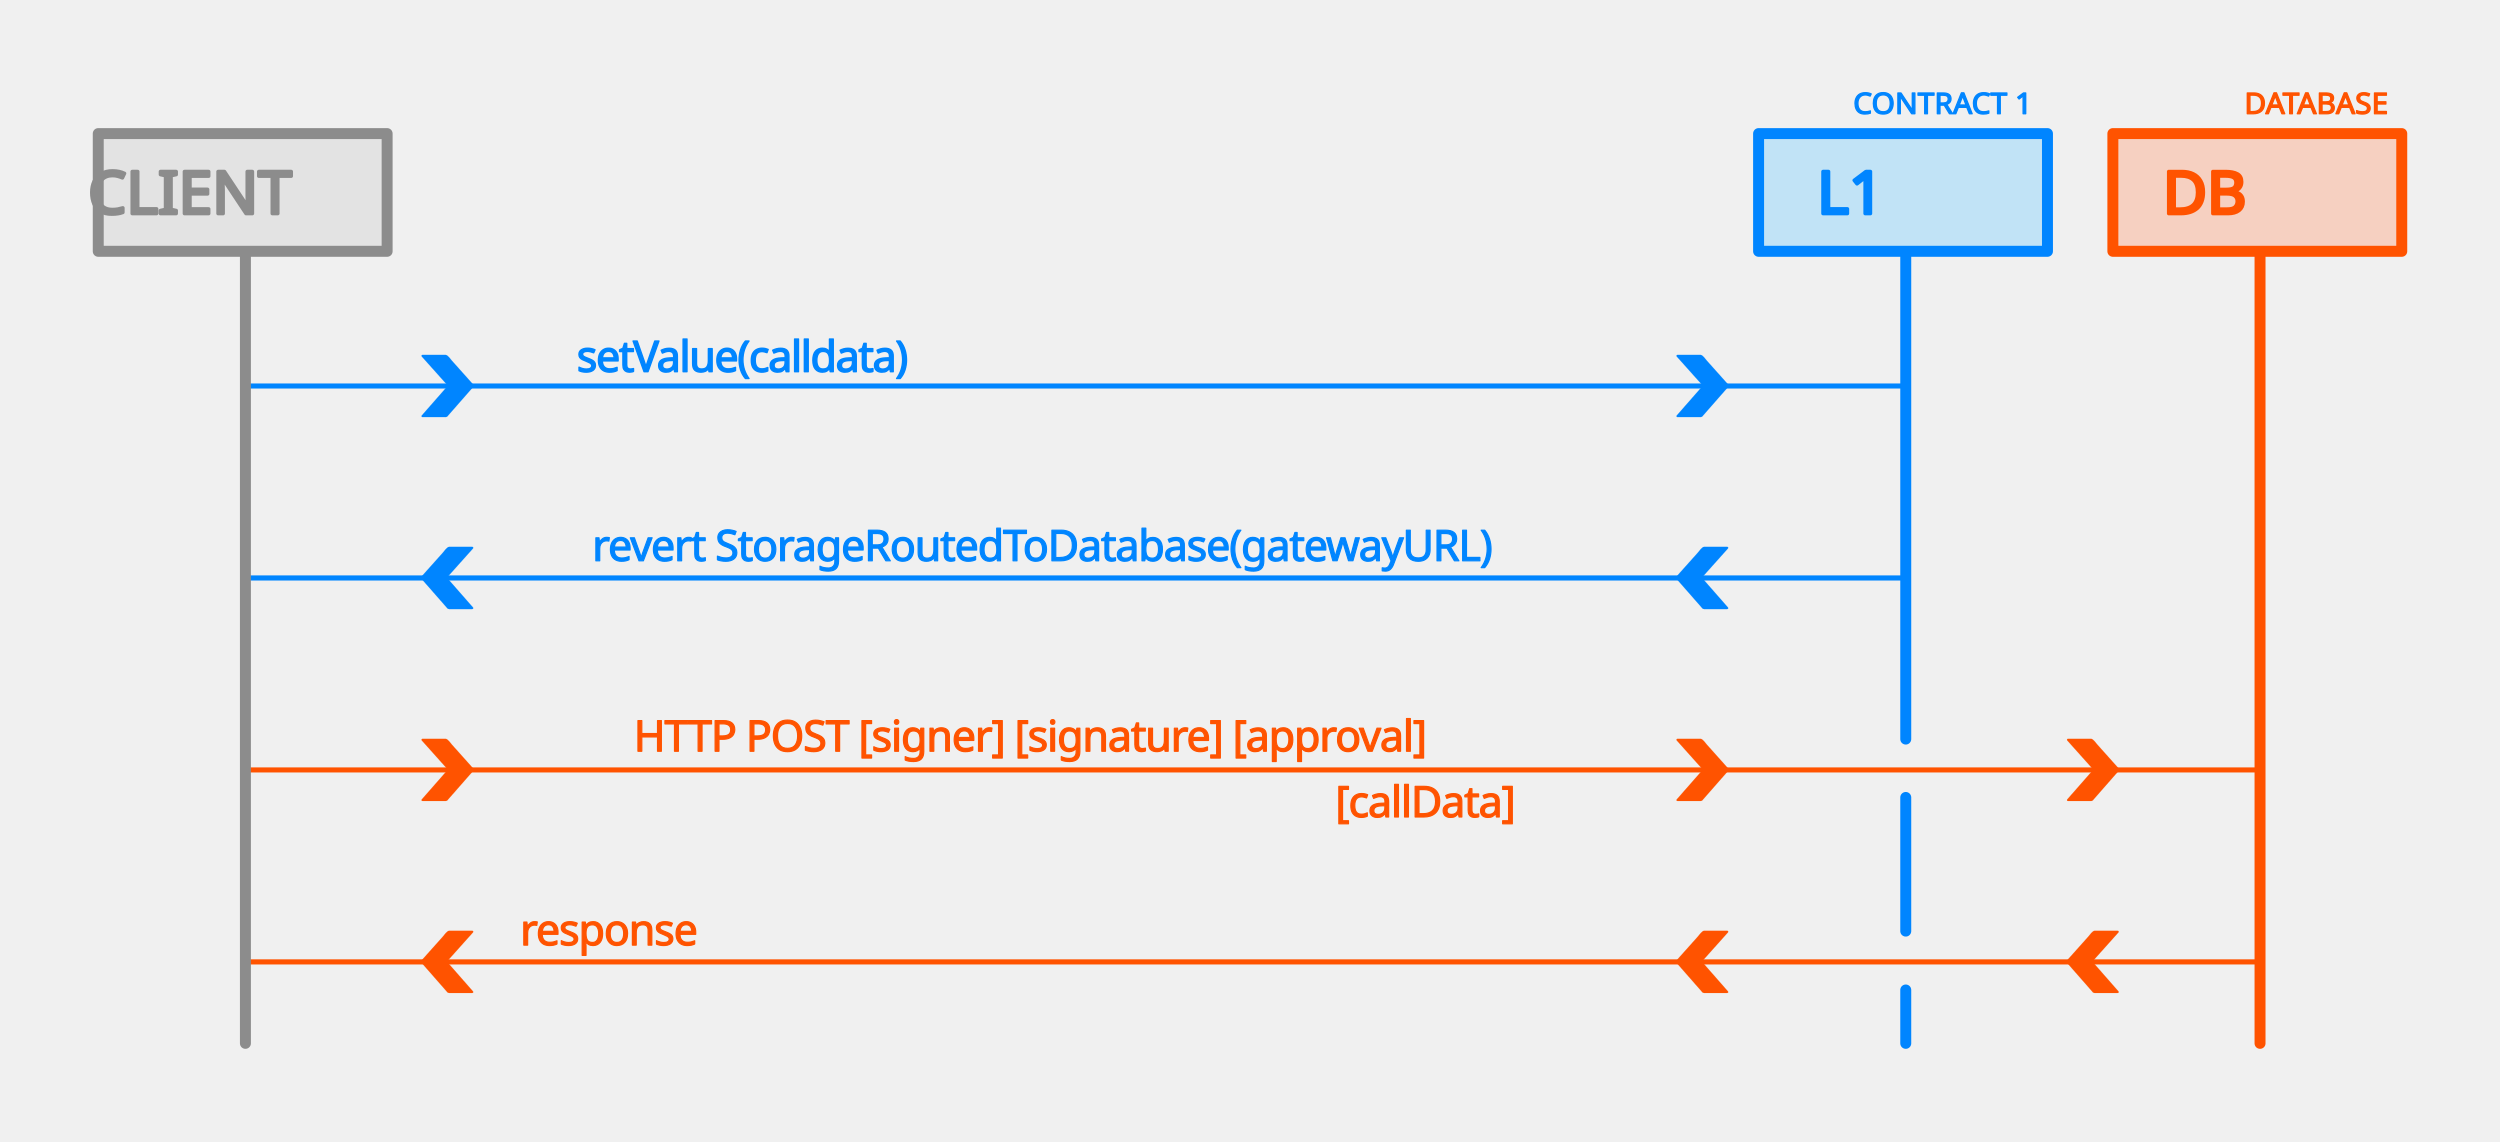
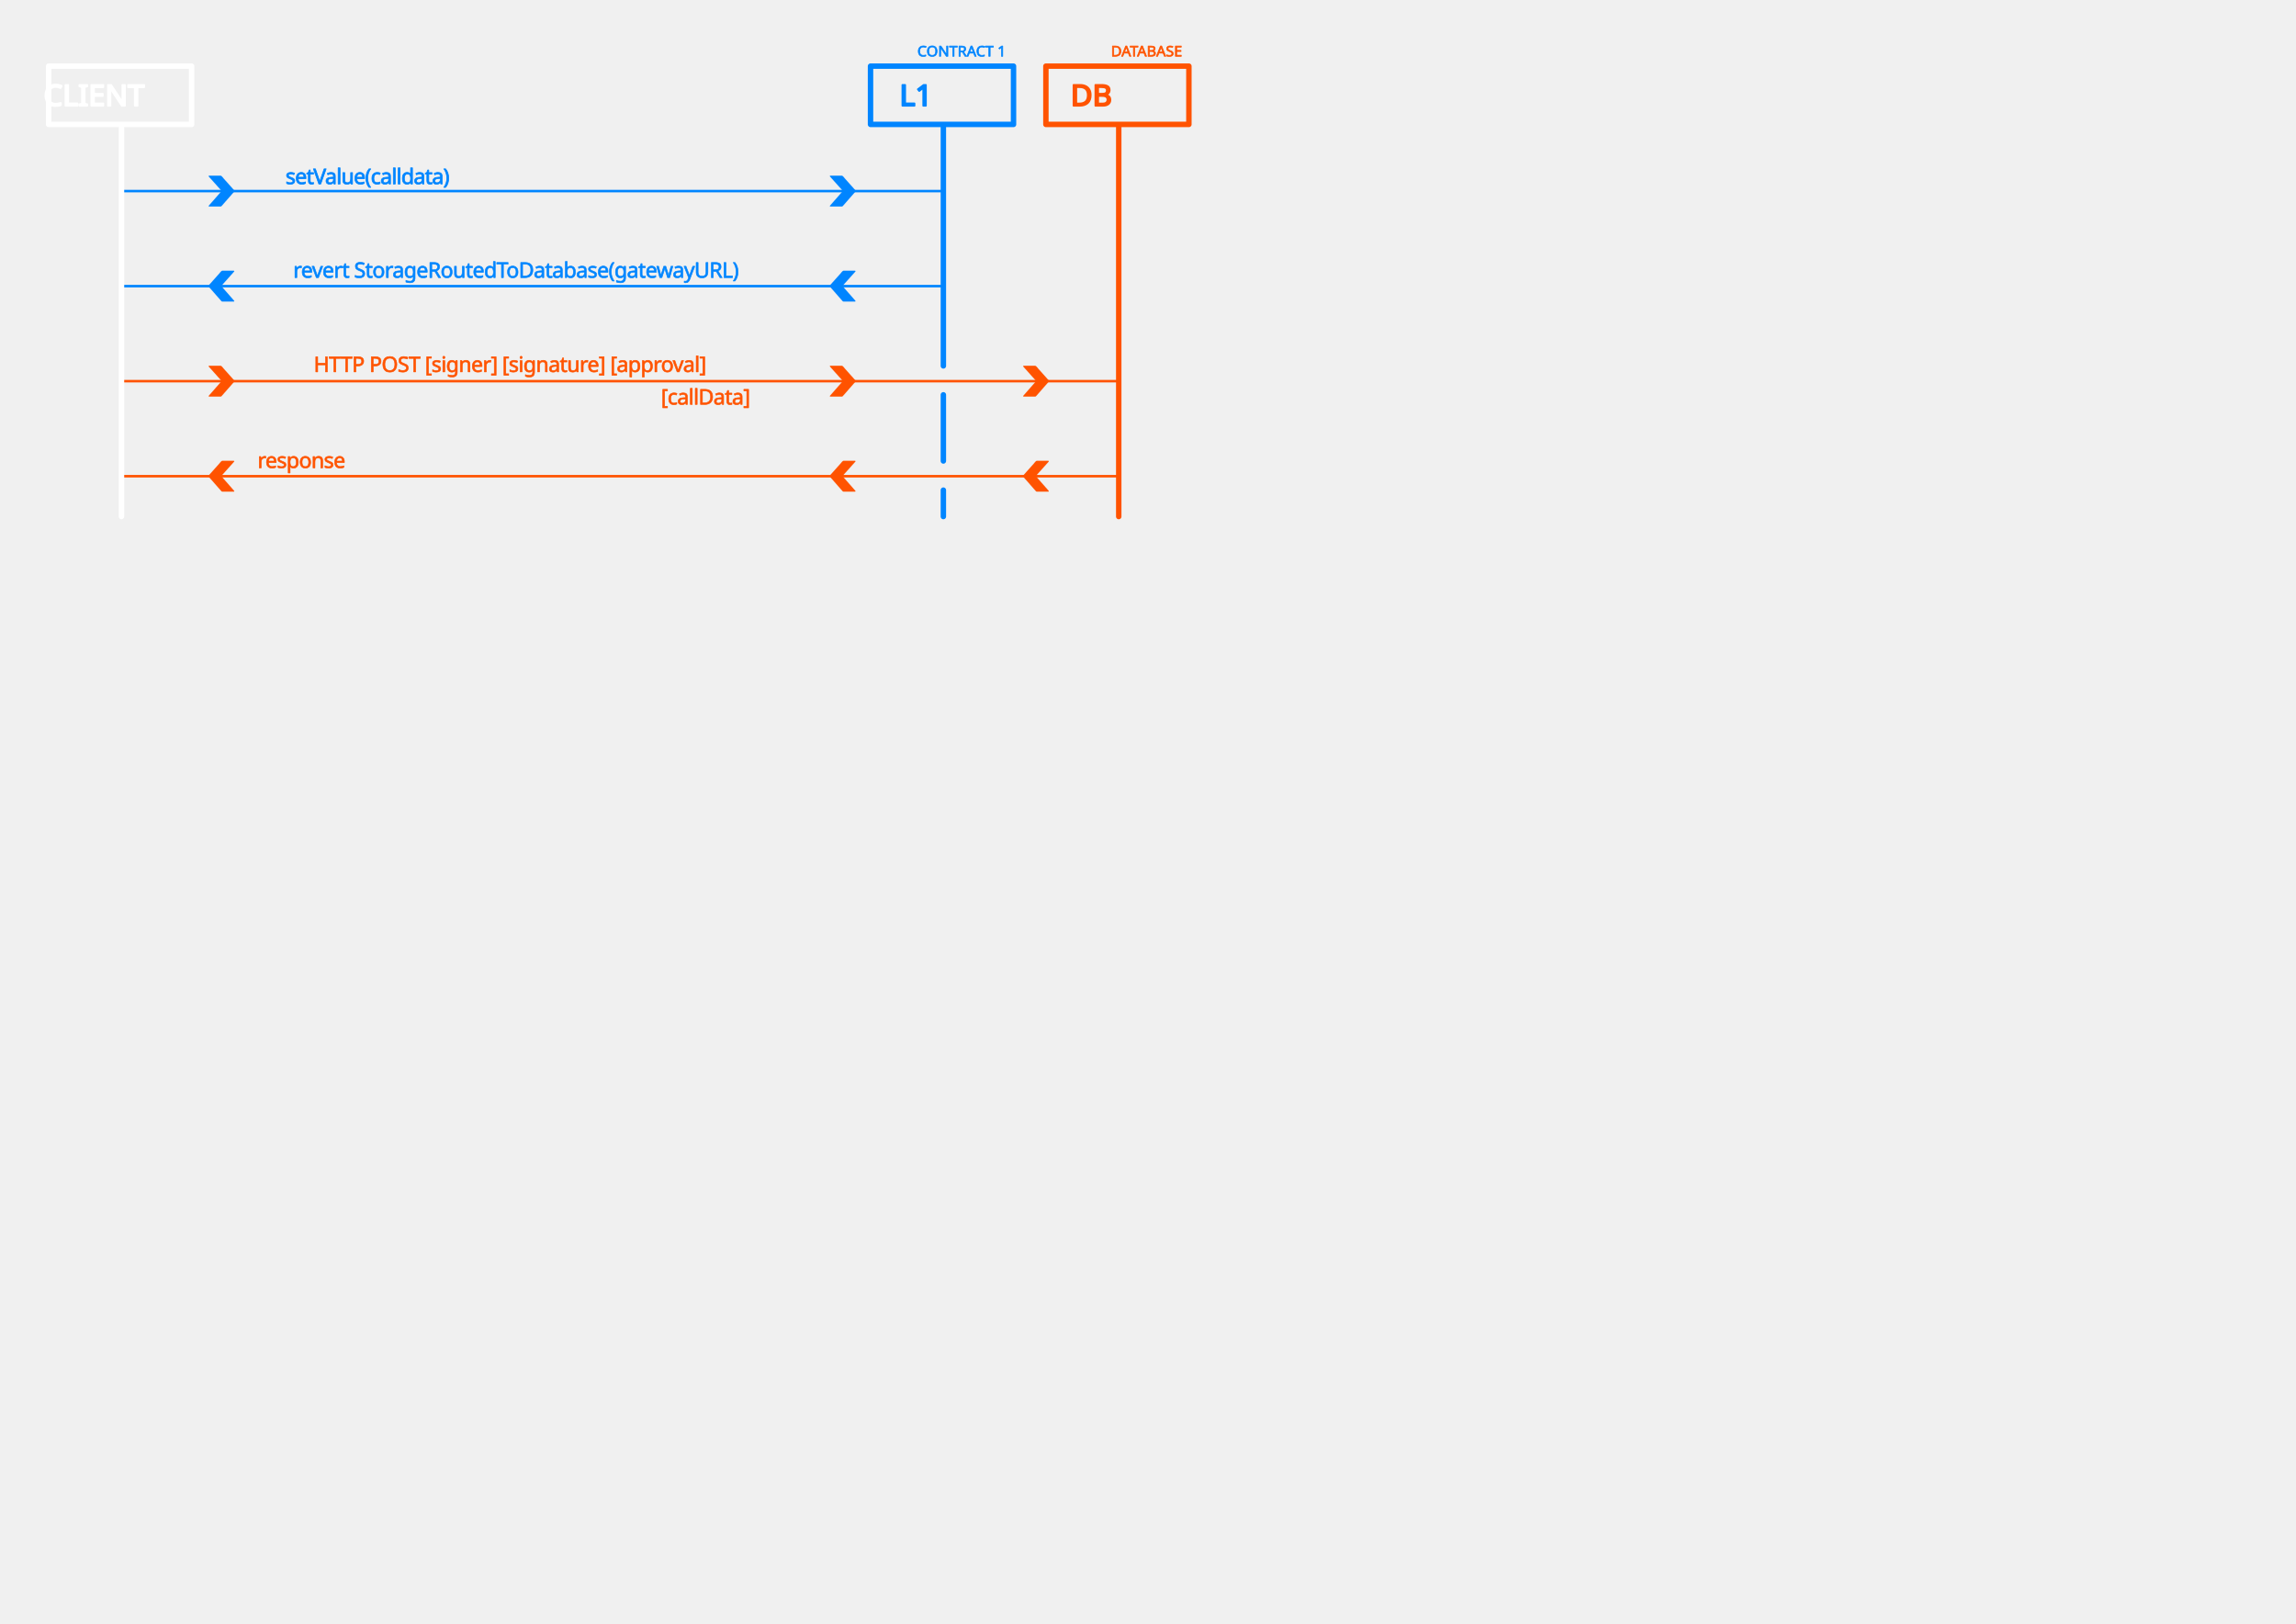
- <svg xmlns="http://www.w3.org/2000/svg" xmlns:xlink="http://www.w3.org/1999/xlink" width="538.993mm" height="246.125mm" viewBox="0 0 538.993 246.125" version="1.1" id="svg6">
+ <svg xmlns="http://www.w3.org/2000/svg" xmlns:xlink="http://www.w3.org/1999/xlink" width="1000mm" height="707mm" viewBox="0 0 1000 707" version="1.1" id="svg6">
  <defs id="defs2">
    <rect x="258.608" y="35.355" width="130.437" height="286.727" id="rect1163" />
    <rect x="352.45" y="114.378" width="27.62" height="4.849" id="rect1482" />
    <linearGradient id="linearGradient1059">
      <stop style="stop-color:#000000;stop-opacity:1;" offset="0" id="stop1055" />
      <stop style="stop-color:#000000;stop-opacity:0;" offset="1" id="stop1057" />
    </linearGradient>
    <rect x="136.861" y="168.484" width="23.687" height="7.896" id="rect1202" />
    <linearGradient id="linearGradient1005">
      <stop style="stop-color:#000000;stop-opacity:1;" offset="0" id="stop1001" />
      <stop style="stop-color:#000000;stop-opacity:0;" offset="1" id="stop1003" />
    </linearGradient>
    <marker style="overflow:visible" id="Arrow2Mstart" refX="0" refY="0" orient="auto">
      <path transform="scale(0.6)" d="M 8.719,4.034 -2.207,0.016 8.719,-4.002 c -1.745,2.372 -1.735,5.617 -6e-7,8.035 z" style="fill:context-stroke;fill-rule:evenodd;stroke-width:0.625;stroke-linejoin:round" id="path1120" />
    </marker>
    <marker style="overflow:visible" id="Arrow2Lend" refX="0" refY="0" orient="auto">
      <path transform="matrix(-1.1,0,0,-1.1,-1.1,0)" d="M 8.719,4.034 -2.207,0.016 8.719,-4.002 c -1.745,2.372 -1.735,5.617 -6e-7,8.035 z" style="fill:context-stroke;fill-rule:evenodd;stroke-width:0.625;stroke-linejoin:round" id="path1117" />
    </marker>
    <marker style="overflow:visible" id="TriangleOutL" refX="0" refY="0" orient="auto">
      <path transform="scale(0.8)" style="fill:context-stroke;fill-rule:evenodd;stroke:context-stroke;stroke-width:1pt" d="M 5.77,0 -2.88,5 V -5 Z" id="path1238" />
    </marker>
    <marker style="overflow:visible" id="TriangleOutL-4" refX="0" refY="0" orient="auto">
      <path transform="scale(0.8)" style="fill:context-stroke;fill-rule:evenodd;stroke:context-stroke;stroke-width:1pt" d="M 5.77,0 -2.88,5 V -5 Z" id="path1238-7" />
    </marker>
    <marker style="overflow:visible" id="TriangleOutL-8" refX="0" refY="0" orient="auto">
      <path transform="scale(0.8)" style="fill:context-stroke;fill-rule:evenodd;stroke:context-stroke;stroke-width:1pt" d="M 5.77,0 -2.88,5 V -5 Z" id="path1238-3" />
    </marker>
    <marker style="overflow:visible" id="TriangleOutL-4-2" refX="0" refY="0" orient="auto">
      <path transform="scale(0.8)" style="fill:context-stroke;fill-rule:evenodd;stroke:context-stroke;stroke-width:1pt" d="M 5.77,0 -2.88,5 V -5 Z" id="path1238-7-8" />
    </marker>
    <linearGradient xlink:href="#linearGradient1005" id="linearGradient1007" x1="88.406" y1="45.401" x2="98.212" y2="45.401" gradientUnits="userSpaceOnUse" />
    <linearGradient xlink:href="#linearGradient1059" id="linearGradient1061" x1="86.907" y1="237.228" x2="177.445" y2="237.228" gradientUnits="userSpaceOnUse" />
  </defs>
  <g id="layer1" transform="translate(-33.41176,-65.063)">
    <g id="g1001" transform="translate(-2.308462,-1.058333)">
      <text xml:space="preserve" style="font-size:9.269px;line-height:1.25;font-family:Palatino;-inkscape-font-specification:Palatino;font-variant-ligatures:none;text-align:center;letter-spacing:-0.242px;text-anchor:middle;fill:#ff5300;fill-opacity:1;stroke:#ff5300;stroke-width:0.257;stroke-linecap:round;stroke-linejoin:round;stroke-miterlimit:4;stroke-dasharray:none;stroke-opacity:1" x="265.375" y="228.085" id="text1278-7-4">
        <tspan id="tspan1276-9-2" x="265.254" y="228.085" style="font-style:normal;font-variant:normal;font-weight:normal;font-stretch:normal;font-family:'SF Mono';-inkscape-font-specification:'SF Mono';fill:#ff5300;fill-opacity:1;stroke:#ff5300;stroke-width:0.257;stroke-linecap:round;stroke-linejoin:round;stroke-miterlimit:4;stroke-dasharray:none;stroke-opacity:1">HTTP POST [signer] [signature] [approval]</tspan>
      </text>
      <text xml:space="preserve" style="font-size:9.269px;line-height:1.25;font-family:Palatino;-inkscape-font-specification:Palatino;font-variant-ligatures:none;text-align:center;letter-spacing:-0.242px;text-anchor:middle;fill:#ff5300;fill-opacity:1;stroke:#ff5300;stroke-width:0.257;stroke-linecap:round;stroke-linejoin:round;stroke-miterlimit:4;stroke-dasharray:none;stroke-opacity:1" x="350.579" y="242.269" id="text1278-7-4-3">
        <tspan id="tspan1276-9-2-3" x="350.458" y="242.269" style="font-style:normal;font-variant:normal;font-weight:normal;font-stretch:normal;font-family:'SF Mono';-inkscape-font-specification:'SF Mono';fill:#ff5300;fill-opacity:1;stroke:#ff5300;stroke-width:0.257;stroke-linecap:round;stroke-linejoin:round;stroke-miterlimit:4;stroke-dasharray:none;stroke-opacity:1">[callData]</tspan>
      </text>
    </g>
    <g id="g1285" transform="translate(-14.83265,4.208755)" style="fill:#0085ff;fill-opacity:1;stroke:#0085ff;stroke-opacity:1">
      <text xml:space="preserve" style="font-size:9.269px;line-height:1.25;font-family:Palatino;-inkscape-font-specification:Palatino;font-variant-ligatures:none;text-align:center;letter-spacing:-0.29px;text-anchor:middle;fill:#0085ff;fill-opacity:1;stroke:#0085ff;stroke-width:0.309;stroke-linecap:round;stroke-linejoin:round;stroke-miterlimit:4;stroke-dasharray:none;stroke-opacity:1" x="214.05" y="140.992" id="text1278">
        <tspan id="tspan1276" x="216.629" y="140.992" style="font-style:normal;font-variant:normal;font-weight:normal;font-stretch:normal;font-size:9.269px;font-family:'SF Mono';-inkscape-font-specification:'SF Mono';fill:#0085ff;fill-opacity:1;stroke:#0085ff;stroke-width:0.309;stroke-linecap:round;stroke-linejoin:round;stroke-miterlimit:4;stroke-dasharray:none;stroke-opacity:1">setValue(calldata) </tspan>
      </text>
    </g>
    <text xml:space="preserve" style="font-style:normal;font-variant:normal;font-weight:normal;font-stretch:normal;font-size:5.875px;line-height:1.05;font-family:SPOTNIK;-inkscape-font-specification:SPOTNIK;font-variant-ligatures:none;text-align:center;letter-spacing:0.472px;text-anchor:middle;fill:#ff4f00;fill-opacity:1;stroke:#000000;stroke-width:0.803;stroke-linecap:round;stroke-linejoin:round;stroke-miterlimit:4;stroke-dasharray:none;stroke-opacity:1" x="187.271" y="146.442" id="text2139-0-1-8-8-8-0-0" transform="scale(1.047946,0.9542476)">
      <tspan style="font-style:normal;font-variant:normal;font-weight:normal;font-stretch:normal;font-family:SPOTNIK;-inkscape-font-specification:SPOTNIK;text-align:end;text-anchor:end;fill:#ff4f00;fill-opacity:1;stroke:#000000;stroke-width:0.803;stroke-linecap:round;stroke-linejoin:round;stroke-miterlimit:4;stroke-dasharray:none;stroke-opacity:1" x="187.271" y="146.442" id="tspan2163-0-2-6-4-3-4" />
    </text>
    <g id="g1162" transform="matrix(0.2723189,0,0,0.2723189,213.8516,218.0248)" />
-     <g id="g1170" transform="translate(101.0709,4.805857)">
-       <path style="fill:#74ceff;fill-opacity:0.375;stroke:#0085ff;stroke-width:2.365;stroke-linecap:round;stroke-linejoin:round;stroke-miterlimit:4;stroke-dasharray:none;stroke-opacity:1" d="m 343.216,285.2 v -11.505 m 0,-12.694 v -28.814 m 0,-12.587 v -105.162 H 311.488 V 89.06 h 62.281 v 25.378 h -30.553" id="path1065-7" />
-       <text xml:space="preserve" style="font-size:12.87px;line-height:1.25;font-family:Palatino;-inkscape-font-specification:Palatino;font-variant-ligatures:none;text-align:center;letter-spacing:0px;text-anchor:middle;stroke-width:0.771;stroke-miterlimit:4;stroke-dasharray:none;fill:#0085ff;fill-opacity:1;stroke:#0085ff;stroke-opacity:1;" x="338.129" y="107.736" id="text1098-9" transform="scale(1.013468,0.9867108)">
-         <tspan id="tspan1096-9" x="338.129" y="107.736" style="font-style:normal;font-variant:normal;font-weight:normal;font-stretch:normal;font-family:'SF Mono';-inkscape-font-specification:'SF Mono';stroke:#0085ff;stroke-width:0.771;stroke-linecap:round;stroke-linejoin:round;stroke-miterlimit:4;stroke-dasharray:none;stroke-opacity:1;fill:#0085ff;fill-opacity:1;">L1</tspan>
+     <g id="g1170" transform="translate(101.0709,4.805857)" style="fill:none">
+       <path style="fill:none;fill-opacity:1;stroke:#0085ff;stroke-width:2.365;stroke-linecap:round;stroke-linejoin:round;stroke-miterlimit:4;stroke-dasharray:none;stroke-opacity:1" d="m 343.216,285.2 v -11.505 m 0,-12.694 v -28.814 m 0,-12.587 v -105.162 H 311.488 V 89.06 h 62.281 v 25.378 h -30.553" id="path1065-7" />
+       <text xml:space="preserve" style="font-size:12.87px;line-height:1.25;font-family:Palatino;-inkscape-font-specification:Palatino;font-variant-ligatures:none;text-align:center;letter-spacing:0px;text-anchor:middle;fill:#0085ff;fill-opacity:1;stroke:#0085ff;stroke-width:0.771;stroke-miterlimit:4;stroke-dasharray:none;stroke-opacity:1;" x="338.129" y="107.736" id="text1098-9" transform="scale(1.013468,0.9867108)">
+         <tspan id="tspan1096-9" x="338.129" y="107.736" style="font-style:normal;font-variant:normal;font-weight:normal;font-stretch:normal;font-family:'SF Mono';-inkscape-font-specification:'SF Mono';fill:#0085ff;fill-opacity:1;stroke:#0085ff;stroke-width:0.771;stroke-linecap:round;stroke-linejoin:round;stroke-miterlimit:4;stroke-dasharray:none;stroke-opacity:1;">L1</tspan>
      </text>
    </g>
-     <g id="g1175" transform="translate(101.0709,4.2183)" style="stroke:#ff5300;stroke-opacity:1">
-       <path style="fill:#ff9c74;fill-opacity:0.375;stroke:#ff5300;stroke-width:2.365;stroke-linecap:round;stroke-linejoin:round;stroke-miterlimit:4;stroke-dasharray:none;stroke-opacity:1" d="m 419.598,285.787 v -70.697 m 0,0 V 115.026 H 387.87 V 89.648 h 62.281 V 115.026 h -30.553" id="path1065-7-8" />
-       <text xml:space="preserve" style="font-size:12.87px;line-height:1.25;font-family:Palatino;-inkscape-font-specification:Palatino;font-variant-ligatures:none;text-align:center;letter-spacing:0px;text-anchor:middle;fill:#ff5300;fill-opacity:1;stroke:#ff5300;stroke-width:0.771;stroke-miterlimit:4;stroke-dasharray:none;stroke-opacity:1" x="413.496" y="108.332" id="text1098-9-0" transform="scale(1.013468,0.9867108)">
-         <tspan id="tspan1096-9-8" x="413.496" y="108.332" style="font-style:normal;font-variant:normal;font-weight:normal;font-stretch:normal;font-family:'SF Mono';-inkscape-font-specification:'SF Mono';fill:#ff5300;fill-opacity:1;stroke:#ff5300;stroke-width:0.771;stroke-linecap:round;stroke-linejoin:round;stroke-miterlimit:4;stroke-dasharray:none;stroke-opacity:1">DB</tspan>
+     <g id="g1175" transform="translate(101.0709,4.2183)" style="stroke:#ff5300;stroke-opacity:1;fill:none">
+       <path style="fill:none;fill-opacity:1;stroke:#ff5300;stroke-width:2.365;stroke-linecap:round;stroke-linejoin:round;stroke-miterlimit:4;stroke-dasharray:none;stroke-opacity:1" d="m 419.598,285.787 v -70.697 m 0,0 V 115.026 H 387.87 V 89.648 h 62.281 V 115.026 h -30.553" id="path1065-7-8" />
+       <text xml:space="preserve" style="font-size:12.87px;line-height:1.25;font-family:Palatino;-inkscape-font-specification:Palatino;font-variant-ligatures:none;text-align:center;letter-spacing:0px;text-anchor:middle;fill:#ff5300;fill-opacity:1;stroke:#ff5300;stroke-width:0.771;stroke-miterlimit:4;stroke-dasharray:none;stroke-opacity:1;" x="413.496" y="108.332" id="text1098-9-0" transform="scale(1.013468,0.9867108)">
+         <tspan id="tspan1096-9-8" x="413.496" y="108.332" style="font-style:normal;font-variant:normal;font-weight:normal;font-stretch:normal;font-family:'SF Mono';-inkscape-font-specification:'SF Mono';fill:#ff5300;fill-opacity:1;stroke:#ff5300;stroke-width:0.771;stroke-linecap:round;stroke-linejoin:round;stroke-miterlimit:4;stroke-dasharray:none;stroke-opacity:1;">DB</tspan>
      </text>
    </g>
    <text xml:space="preserve" id="text1161" style="font-size:14.111px;line-height:1.25;font-family:Palatino;-inkscape-font-specification:Palatino;font-variant-ligatures:none;text-align:center;letter-spacing:-0.368px;white-space:pre;shape-inside:url(#rect1163);" />
    <text xml:space="preserve" style="font-size:6.379px;line-height:1.25;font-family:Palatino;-inkscape-font-specification:Palatino;font-variant-ligatures:none;text-align:center;letter-spacing:0px;text-anchor:middle;fill:#0085ff;fill-opacity:1;stroke:#0085ff;stroke-width:0.282;stroke-miterlimit:4;stroke-dasharray:none;stroke-opacity:1" x="450.227" y="90.797" id="text1098-9-9" transform="scale(1.013468,0.9867108)">
      <tspan id="tspan1096-9-6" x="450.227" y="90.797" style="font-style:normal;font-variant:normal;font-weight:normal;font-stretch:normal;font-family:'SF Mono';-inkscape-font-specification:'SF Mono';fill:#0085ff;fill-opacity:1;stroke:#0085ff;stroke-width:0.282;stroke-linecap:round;stroke-linejoin:round;stroke-miterlimit:4;stroke-dasharray:none;stroke-opacity:1">CONTRACT 1</tspan>
    </text>
    <path style="fill:none;stroke:#0085ff;stroke-width:1.1;stroke-linecap:round;stroke-linejoin:round;stroke-miterlimit:4;stroke-dasharray:none;stroke-opacity:1" d="M 86.012,148.283 H 444.287" id="path1225" />
-     <path style="fill:#0085ff;stroke:#0085ff;stroke-width:1.1;stroke-linecap:round;stroke-linejoin:round;stroke-miterlimit:4;stroke-dasharray:none;stroke-opacity:1;fill-opacity:1" d="M 86.012,189.67 H 444.287" id="path1225-4" />
+     <path style="fill:#0085ff;fill-opacity:1;stroke:#0085ff;stroke-width:1.1;stroke-linecap:round;stroke-linejoin:round;stroke-miterlimit:4;stroke-dasharray:none;stroke-opacity:1" d="M 86.012,189.67 H 444.287" id="path1225-4" />
    <path style="fill:none;stroke:#ff5300;stroke-width:1.1;stroke-linecap:round;stroke-linejoin:round;stroke-miterlimit:4;stroke-dasharray:none;stroke-opacity:1" d="M 86.012,231.056 H 520.669" id="path1225-8" />
-     <path style="fill:#ff5300;stroke:#ff5300;stroke-width:1.1;stroke-linecap:round;stroke-linejoin:round;stroke-miterlimit:4;stroke-dasharray:none;stroke-opacity:1;fill-opacity:1" d="M 86.012,272.443 H 520.669" id="path1225-80" />
-     <g id="g1291" transform="matrix(-0.02409993,0,0,0.02409993,136.5709,141.5783)" style="stroke:#0085ff;stroke-opacity:1;fill:#0085ff;fill-opacity:1">
-       <g id="g1289" style="stroke:#0085ff;stroke-opacity:1;fill:#0085ff;fill-opacity:1">
-         <path d="M 508.094,13.5 C 511.82,6.043 508.087,0 499.749,0 c 0,0 -205.77,0 -205.773,0 -19.045,0.006 -44.079,38.363 -56.512,52.262 -21.87,24.449 -186.59,207.547 -187.783,209.934 -3.727,7.458 -3.727,19.544 0,27.001 l 222.456,253.726 c 3.727,7.458 13.507,13.501 21.843,13.501 h 205.77 c 8.335,0 12.071,-6.043 8.345,-13.501 L 285.638,289.197 c -3.728,-7.457 -3.728,-19.544 0,-27.001 z" id="path1287" style="stroke:#0085ff;stroke-opacity:1;fill:#0085ff;fill-opacity:1" />
+     <path style="fill:#ff5300;fill-opacity:1;stroke:#ff5300;stroke-width:1.1;stroke-linecap:round;stroke-linejoin:round;stroke-miterlimit:4;stroke-dasharray:none;stroke-opacity:1" d="M 86.012,272.443 H 520.669" id="path1225-80" />
+     <g id="g1291" transform="matrix(-0.02409993,0,0,0.02409993,136.5709,141.5783)" style="fill:#0085ff;fill-opacity:1;stroke:#0085ff;stroke-opacity:1">
+       <g id="g1289" style="fill:#0085ff;fill-opacity:1;stroke:#0085ff;stroke-opacity:1">
+         <path d="M 508.094,13.5 C 511.82,6.043 508.087,0 499.749,0 c 0,0 -205.77,0 -205.773,0 -19.045,0.006 -44.079,38.363 -56.512,52.262 -21.87,24.449 -186.59,207.547 -187.783,209.934 -3.727,7.458 -3.727,19.544 0,27.001 l 222.456,253.726 c 3.727,7.458 13.507,13.501 21.843,13.501 h 205.77 c 8.335,0 12.071,-6.043 8.345,-13.501 L 285.638,289.197 c -3.728,-7.457 -3.728,-19.544 0,-27.001 z" id="path1287" style="fill:#0085ff;fill-opacity:1;stroke:#0085ff;stroke-opacity:1" />
      </g>
    </g>
-     <g id="g1291-1" transform="matrix(-0.02409993,0,0,0.02409993,407.1377,141.5783)" style="stroke:#0085ff;stroke-opacity:1;fill:#0085ff;fill-opacity:1">
-       <g id="g1289-3" style="stroke:#0085ff;stroke-opacity:1;fill:#0085ff;fill-opacity:1">
-         <path d="M 508.094,13.5 C 511.82,6.043 508.087,0 499.749,0 c 0,0 -205.77,0 -205.773,0 -19.045,0.006 -44.079,38.363 -56.512,52.262 -21.87,24.449 -186.59,207.547 -187.783,209.934 -3.727,7.458 -3.727,19.544 0,27.001 l 222.456,253.726 c 3.727,7.458 13.507,13.501 21.843,13.501 h 205.77 c 8.335,0 12.071,-6.043 8.345,-13.501 L 285.638,289.197 c -3.728,-7.457 -3.728,-19.544 0,-27.001 z" id="path1287-6" style="stroke:#0085ff;stroke-opacity:1;fill:#0085ff;fill-opacity:1" />
+     <g id="g1291-1" transform="matrix(-0.02409993,0,0,0.02409993,407.1377,141.5783)" style="fill:#0085ff;fill-opacity:1;stroke:#0085ff;stroke-opacity:1">
+       <g id="g1289-3" style="fill:#0085ff;fill-opacity:1;stroke:#0085ff;stroke-opacity:1">
+         <path d="M 508.094,13.5 C 511.82,6.043 508.087,0 499.749,0 c 0,0 -205.77,0 -205.773,0 -19.045,0.006 -44.079,38.363 -56.512,52.262 -21.87,24.449 -186.59,207.547 -187.783,209.934 -3.727,7.458 -3.727,19.544 0,27.001 l 222.456,253.726 c 3.727,7.458 13.507,13.501 21.843,13.501 h 205.77 c 8.335,0 12.071,-6.043 8.345,-13.501 L 285.638,289.197 c -3.728,-7.457 -3.728,-19.544 0,-27.001 z" id="path1287-6" style="fill:#0085ff;fill-opacity:1;stroke:#0085ff;stroke-opacity:1" />
      </g>
    </g>
    <g id="g1285-3" transform="translate(61.51891,46.74286)" style="fill:#0085ff;fill-opacity:1;stroke:#0085ff;stroke-opacity:1">
      <text xml:space="preserve" style="font-size:9.269px;line-height:1.25;font-family:Palatino;-inkscape-font-specification:Palatino;font-variant-ligatures:none;text-align:center;letter-spacing:-0.242px;text-anchor:middle;fill:#0085ff;fill-opacity:1;stroke:#0085ff;stroke-width:0.257;stroke-linecap:round;stroke-linejoin:round;stroke-miterlimit:4;stroke-dasharray:none;stroke-opacity:1" x="204.16" y="139.236" id="text1278-7">
        <tspan id="tspan1276-9" x="204.039" y="139.236" style="font-style:normal;font-variant:normal;font-weight:normal;font-stretch:normal;font-family:'SF Mono';-inkscape-font-specification:'SF Mono';fill:#0085ff;fill-opacity:1;stroke:#0085ff;stroke-width:0.257;stroke-linecap:round;stroke-linejoin:round;stroke-miterlimit:4;stroke-dasharray:none;stroke-opacity:1">revert StorageRoutedToDatabase(gatewayURL)</tspan>
      </text>
    </g>
-     <g id="g1291-6" transform="matrix(0.02409993,0,0,0.02409993,123.1611,182.9649)" style="stroke:#0085ff;stroke-opacity:1;fill:#0085ff;fill-opacity:1">
-       <g id="g1289-0" style="stroke:#0085ff;stroke-opacity:1;fill:#0085ff;fill-opacity:1">
-         <path d="M 508.094,13.5 C 511.82,6.043 508.087,0 499.749,0 c 0,0 -205.77,0 -205.773,0 -19.045,0.006 -44.079,38.363 -56.512,52.262 -21.87,24.449 -186.59,207.547 -187.783,209.934 -3.727,7.458 -3.727,19.544 0,27.001 l 222.456,253.726 c 3.727,7.458 13.507,13.501 21.843,13.501 h 205.77 c 8.335,0 12.071,-6.043 8.345,-13.501 L 285.638,289.197 c -3.728,-7.457 -3.728,-19.544 0,-27.001 z" id="path1287-60" style="stroke:#0085ff;stroke-opacity:1;fill:#0085ff;fill-opacity:1" />
+     <g id="g1291-6" transform="matrix(0.02409993,0,0,0.02409993,123.1611,182.9649)" style="fill:#0085ff;fill-opacity:1;stroke:#0085ff;stroke-opacity:1">
+       <g id="g1289-0" style="fill:#0085ff;fill-opacity:1;stroke:#0085ff;stroke-opacity:1">
+         <path d="M 508.094,13.5 C 511.82,6.043 508.087,0 499.749,0 c 0,0 -205.77,0 -205.773,0 -19.045,0.006 -44.079,38.363 -56.512,52.262 -21.87,24.449 -186.59,207.547 -187.783,209.934 -3.727,7.458 -3.727,19.544 0,27.001 l 222.456,253.726 c 3.727,7.458 13.507,13.501 21.843,13.501 h 205.77 c 8.335,0 12.071,-6.043 8.345,-13.501 L 285.638,289.197 c -3.728,-7.457 -3.728,-19.544 0,-27.001 z" id="path1287-60" style="fill:#0085ff;fill-opacity:1;stroke:#0085ff;stroke-opacity:1" />
      </g>
    </g>
-     <g id="g1291-1-2" transform="matrix(0.02409993,0,0,0.02409993,393.7279,182.9649)" style="stroke:#0085ff;stroke-opacity:1;fill:#0085ff;fill-opacity:1">
-       <g id="g1289-3-5" style="stroke:#0085ff;stroke-opacity:1;fill:#0085ff;fill-opacity:1">
-         <path d="M 508.094,13.5 C 511.82,6.043 508.087,0 499.749,0 c 0,0 -205.77,0 -205.773,0 -19.045,0.006 -44.079,38.363 -56.512,52.262 -21.87,24.449 -186.59,207.547 -187.783,209.934 -3.727,7.458 -3.727,19.544 0,27.001 l 222.456,253.726 c 3.727,7.458 13.507,13.501 21.843,13.501 h 205.77 c 8.335,0 12.071,-6.043 8.345,-13.501 L 285.638,289.197 c -3.728,-7.457 -3.728,-19.544 0,-27.001 z" id="path1287-6-2" style="stroke:#0085ff;stroke-opacity:1;fill:#0085ff;fill-opacity:1" />
+     <g id="g1291-1-2" transform="matrix(0.02409993,0,0,0.02409993,393.7279,182.9649)" style="fill:#0085ff;fill-opacity:1;stroke:#0085ff;stroke-opacity:1">
+       <g id="g1289-3-5" style="fill:#0085ff;fill-opacity:1;stroke:#0085ff;stroke-opacity:1">
+         <path d="M 508.094,13.5 C 511.82,6.043 508.087,0 499.749,0 c 0,0 -205.77,0 -205.773,0 -19.045,0.006 -44.079,38.363 -56.512,52.262 -21.87,24.449 -186.59,207.547 -187.783,209.934 -3.727,7.458 -3.727,19.544 0,27.001 l 222.456,253.726 c 3.727,7.458 13.507,13.501 21.843,13.501 h 205.77 c 8.335,0 12.071,-6.043 8.345,-13.501 L 285.638,289.197 c -3.728,-7.457 -3.728,-19.544 0,-27.001 z" id="path1287-6-2" style="fill:#0085ff;fill-opacity:1;stroke:#0085ff;stroke-opacity:1" />
      </g>
    </g>
-     <g id="g1291-6-4-2" transform="matrix(-0.02409993,0,0,0.02409993,491.3289,224.3516)" style="stroke:#ff5300;stroke-opacity:1;fill:#ff5300;fill-opacity:1">
-       <g id="g1289-0-5-8" style="stroke:#ff5300;stroke-opacity:1;fill:#ff5300;fill-opacity:1">
-         <path d="M 508.094,13.5 C 511.82,6.043 508.087,0 499.749,0 c 0,0 -205.77,0 -205.773,0 -19.045,0.006 -44.079,38.363 -56.512,52.262 -21.87,24.449 -186.59,207.547 -187.783,209.934 -3.727,7.458 -3.727,19.544 0,27.001 l 222.456,253.726 c 3.727,7.458 13.507,13.501 21.843,13.501 h 205.77 c 8.335,0 12.071,-6.043 8.345,-13.501 L 285.638,289.197 c -3.728,-7.457 -3.728,-19.544 0,-27.001 z" id="path1287-60-3-7" style="stroke:#ff5300;stroke-opacity:1;fill:#ff5300;fill-opacity:1" />
+     <g id="g1291-6-4-2" transform="matrix(-0.02409993,0,0,0.02409993,491.3289,224.3516)" style="fill:#ff5300;fill-opacity:1;stroke:#ff5300;stroke-opacity:1">
+       <g id="g1289-0-5-8" style="fill:#ff5300;fill-opacity:1;stroke:#ff5300;stroke-opacity:1">
+         <path d="M 508.094,13.5 C 511.82,6.043 508.087,0 499.749,0 c 0,0 -205.77,0 -205.773,0 -19.045,0.006 -44.079,38.363 -56.512,52.262 -21.87,24.449 -186.59,207.547 -187.783,209.934 -3.727,7.458 -3.727,19.544 0,27.001 l 222.456,253.726 c 3.727,7.458 13.507,13.501 21.843,13.501 h 205.77 c 8.335,0 12.071,-6.043 8.345,-13.501 L 285.638,289.197 c -3.728,-7.457 -3.728,-19.544 0,-27.001 z" id="path1287-60-3-7" style="fill:#ff5300;fill-opacity:1;stroke:#ff5300;stroke-opacity:1" />
      </g>
    </g>
    <g id="g967">
-       <g id="g1291-6-4" transform="matrix(-0.02409993,0,0,0.02409993,407.1377,224.3516)" style="stroke:#ff5300;stroke-opacity:1;fill:#ff5300;fill-opacity:1">
-         <g id="g1289-0-5" style="stroke:#ff5300;stroke-opacity:1;fill:#ff5300;fill-opacity:1">
-           <path d="M 508.094,13.5 C 511.82,6.043 508.087,0 499.749,0 c 0,0 -205.77,0 -205.773,0 -19.045,0.006 -44.079,38.363 -56.512,52.262 -21.87,24.449 -186.59,207.547 -187.783,209.934 -3.727,7.458 -3.727,19.544 0,27.001 l 222.456,253.726 c 3.727,7.458 13.507,13.501 21.843,13.501 h 205.77 c 8.335,0 12.071,-6.043 8.345,-13.501 L 285.638,289.197 c -3.728,-7.457 -3.728,-19.544 0,-27.001 z" id="path1287-60-3" style="stroke:#ff5300;stroke-opacity:1;fill:#ff5300;fill-opacity:1" />
+       <g id="g1291-6-4" transform="matrix(-0.02409993,0,0,0.02409993,407.1377,224.3516)" style="fill:#ff5300;fill-opacity:1;stroke:#ff5300;stroke-opacity:1">
+         <g id="g1289-0-5" style="fill:#ff5300;fill-opacity:1;stroke:#ff5300;stroke-opacity:1">
+           <path d="M 508.094,13.5 C 511.82,6.043 508.087,0 499.749,0 c 0,0 -205.77,0 -205.773,0 -19.045,0.006 -44.079,38.363 -56.512,52.262 -21.87,24.449 -186.59,207.547 -187.783,209.934 -3.727,7.458 -3.727,19.544 0,27.001 l 222.456,253.726 c 3.727,7.458 13.507,13.501 21.843,13.501 h 205.77 c 8.335,0 12.071,-6.043 8.345,-13.501 L 285.638,289.197 c -3.728,-7.457 -3.728,-19.544 0,-27.001 z" id="path1287-60-3" style="fill:#ff5300;fill-opacity:1;stroke:#ff5300;stroke-opacity:1" />
        </g>
      </g>
-       <g id="g1289-3-5-8" transform="matrix(-0.02409993,0,0,0.02409993,136.5709,224.3516)" style="stroke:#ff5300;stroke-opacity:1;fill:#ff5300;fill-opacity:1">
-         <path d="M 508.094,13.5 C 511.82,6.043 508.087,0 499.749,0 c 0,0 -205.77,0 -205.773,0 -19.045,0.006 -44.079,38.363 -56.512,52.262 -21.87,24.449 -186.59,207.547 -187.783,209.934 -3.727,7.458 -3.727,19.544 0,27.001 l 222.456,253.726 c 3.727,7.458 13.507,13.501 21.843,13.501 h 205.77 c 8.335,0 12.071,-6.043 8.345,-13.501 L 285.638,289.197 c -3.728,-7.457 -3.728,-19.544 0,-27.001 z" id="path1287-6-2-8" style="stroke:#ff5300;stroke-opacity:1;fill:#ff5300;fill-opacity:1" />
+       <g id="g1289-3-5-8" transform="matrix(-0.02409993,0,0,0.02409993,136.5709,224.3516)" style="fill:#ff5300;fill-opacity:1;stroke:#ff5300;stroke-opacity:1">
+         <path d="M 508.094,13.5 C 511.82,6.043 508.087,0 499.749,0 c 0,0 -205.77,0 -205.773,0 -19.045,0.006 -44.079,38.363 -56.512,52.262 -21.87,24.449 -186.59,207.547 -187.783,209.934 -3.727,7.458 -3.727,19.544 0,27.001 l 222.456,253.726 c 3.727,7.458 13.507,13.501 21.843,13.501 h 205.77 c 8.335,0 12.071,-6.043 8.345,-13.501 L 285.638,289.197 c -3.728,-7.457 -3.728,-19.544 0,-27.001 z" id="path1287-6-2-8" style="fill:#ff5300;fill-opacity:1;stroke:#ff5300;stroke-opacity:1" />
      </g>
    </g>
-     <g id="g1291-6-4-2-3" transform="matrix(0.02409993,0,0,0.02409993,477.9191,265.7382)" style="stroke:#ff5300;stroke-opacity:1;fill:#ff5300;fill-opacity:1">
-       <g id="g1289-0-5-8-0" style="stroke:#ff5300;stroke-opacity:1;fill:#ff5300;fill-opacity:1">
-         <path d="M 508.094,13.5 C 511.82,6.043 508.087,0 499.749,0 c 0,0 -205.77,0 -205.773,0 -19.045,0.006 -44.079,38.363 -56.512,52.262 -21.87,24.449 -186.59,207.547 -187.783,209.934 -3.727,7.458 -3.727,19.544 0,27.001 l 222.456,253.726 c 3.727,7.458 13.507,13.501 21.843,13.501 h 205.77 c 8.335,0 12.071,-6.043 8.345,-13.501 L 285.638,289.197 c -3.728,-7.457 -3.728,-19.544 0,-27.001 z" id="path1287-60-3-7-2" style="stroke:#ff5300;stroke-opacity:1;fill:#ff5300;fill-opacity:1" />
+     <g id="g1291-6-4-2-3" transform="matrix(0.02409993,0,0,0.02409993,477.9191,265.7382)" style="fill:#ff5300;fill-opacity:1;stroke:#ff5300;stroke-opacity:1">
+       <g id="g1289-0-5-8-0" style="fill:#ff5300;fill-opacity:1;stroke:#ff5300;stroke-opacity:1">
+         <path d="M 508.094,13.5 C 511.82,6.043 508.087,0 499.749,0 c 0,0 -205.77,0 -205.773,0 -19.045,0.006 -44.079,38.363 -56.512,52.262 -21.87,24.449 -186.59,207.547 -187.783,209.934 -3.727,7.458 -3.727,19.544 0,27.001 l 222.456,253.726 c 3.727,7.458 13.507,13.501 21.843,13.501 h 205.77 c 8.335,0 12.071,-6.043 8.345,-13.501 L 285.638,289.197 c -3.728,-7.457 -3.728,-19.544 0,-27.001 z" id="path1287-60-3-7-2" style="fill:#ff5300;fill-opacity:1;stroke:#ff5300;stroke-opacity:1" />
      </g>
    </g>
-     <g id="g1291-6-2" transform="matrix(0.02409993,0,0,0.02409993,123.1611,265.7382)" style="stroke:#ff5300;stroke-opacity:1;fill:#ff5300;fill-opacity:1">
-       <g id="g1289-0-6" style="stroke:#ff5300;stroke-opacity:1;fill:#ff5300;fill-opacity:1">
-         <path d="M 508.094,13.5 C 511.82,6.043 508.087,0 499.749,0 c 0,0 -205.77,0 -205.773,0 -19.045,0.006 -44.079,38.363 -56.512,52.262 -21.87,24.449 -186.59,207.547 -187.783,209.934 -3.727,7.458 -3.727,19.544 0,27.001 l 222.456,253.726 c 3.727,7.458 13.507,13.501 21.843,13.501 h 205.77 c 8.335,0 12.071,-6.043 8.345,-13.501 L 285.638,289.197 c -3.728,-7.457 -3.728,-19.544 0,-27.001 z" id="path1287-60-8" style="stroke:#ff5300;stroke-opacity:1;fill:#ff5300;fill-opacity:1" />
+     <g id="g1291-6-2" transform="matrix(0.02409993,0,0,0.02409993,123.1611,265.7382)" style="fill:#ff5300;fill-opacity:1;stroke:#ff5300;stroke-opacity:1">
+       <g id="g1289-0-6" style="fill:#ff5300;fill-opacity:1;stroke:#ff5300;stroke-opacity:1">
+         <path d="M 508.094,13.5 C 511.82,6.043 508.087,0 499.749,0 c 0,0 -205.77,0 -205.773,0 -19.045,0.006 -44.079,38.363 -56.512,52.262 -21.87,24.449 -186.59,207.547 -187.783,209.934 -3.727,7.458 -3.727,19.544 0,27.001 l 222.456,253.726 c 3.727,7.458 13.507,13.501 21.843,13.501 h 205.77 c 8.335,0 12.071,-6.043 8.345,-13.501 L 285.638,289.197 c -3.728,-7.457 -3.728,-19.544 0,-27.001 z" id="path1287-60-8" style="fill:#ff5300;fill-opacity:1;stroke:#ff5300;stroke-opacity:1" />
      </g>
    </g>
-     <g id="g1291-1-2-5" transform="matrix(0.02409993,0,0,0.02409993,393.7279,265.7382)" style="stroke:#ff5300;stroke-opacity:1;fill:#ff5300;fill-opacity:1">
-       <g id="g1289-3-5-5" style="stroke:#ff5300;stroke-opacity:1;fill:#ff5300;fill-opacity:1">
-         <path d="M 508.094,13.5 C 511.82,6.043 508.087,0 499.749,0 c 0,0 -205.77,0 -205.773,0 -19.045,0.006 -44.079,38.363 -56.512,52.262 -21.87,24.449 -186.59,207.547 -187.783,209.934 -3.727,7.458 -3.727,19.544 0,27.001 l 222.456,253.726 c 3.727,7.458 13.507,13.501 21.843,13.501 h 205.77 c 8.335,0 12.071,-6.043 8.345,-13.501 L 285.638,289.197 c -3.728,-7.457 -3.728,-19.544 0,-27.001 z" id="path1287-6-2-9" style="stroke:#ff5300;stroke-opacity:1;fill:#ff5300;fill-opacity:1" />
+     <g id="g1291-1-2-5" transform="matrix(0.02409993,0,0,0.02409993,393.7279,265.7382)" style="fill:#ff5300;fill-opacity:1;stroke:#ff5300;stroke-opacity:1">
+       <g id="g1289-3-5-5" style="fill:#ff5300;fill-opacity:1;stroke:#ff5300;stroke-opacity:1">
+         <path d="M 508.094,13.5 C 511.82,6.043 508.087,0 499.749,0 c 0,0 -205.77,0 -205.773,0 -19.045,0.006 -44.079,38.363 -56.512,52.262 -21.87,24.449 -186.59,207.547 -187.783,209.934 -3.727,7.458 -3.727,19.544 0,27.001 l 222.456,253.726 c 3.727,7.458 13.507,13.501 21.843,13.501 h 205.77 c 8.335,0 12.071,-6.043 8.345,-13.501 L 285.638,289.197 c -3.728,-7.457 -3.728,-19.544 0,-27.001 z" id="path1287-6-2-9" style="fill:#ff5300;fill-opacity:1;stroke:#ff5300;stroke-opacity:1" />
      </g>
    </g>
    <g id="g1285-3-4" transform="translate(-42.67382,129.1018)" style="fill:#ff5300;fill-opacity:1;stroke:#ff5300;stroke-opacity:1">
      <text xml:space="preserve" style="font-size:9.269px;line-height:1.25;font-family:Palatino;-inkscape-font-specification:Palatino;font-variant-ligatures:none;text-align:center;letter-spacing:-0.242px;text-anchor:middle;fill:#ff5300;fill-opacity:1;stroke:#ff5300;stroke-width:0.257;stroke-linecap:round;stroke-linejoin:round;stroke-miterlimit:4;stroke-dasharray:none;stroke-opacity:1" x="214.903" y="139.724" id="text1278-7-8">
        <tspan id="tspan1276-9-3" x="214.782" y="139.724" style="font-style:normal;font-variant:normal;font-weight:normal;font-stretch:normal;font-family:'SF Mono';-inkscape-font-specification:'SF Mono';fill:#ff5300;fill-opacity:1;stroke:#ff5300;stroke-width:0.257;stroke-linecap:round;stroke-linejoin:round;stroke-miterlimit:4;stroke-dasharray:none;stroke-opacity:1">response</tspan>
      </text>
    </g>
    <g id="g1159">
-       <path style="fill:#cecece;fill-opacity:0.375;stroke:#8c8c8c;stroke-width:2.365;stroke-linecap:round;stroke-linejoin:round;stroke-miterlimit:4;stroke-dasharray:none;stroke-opacity:1" d="M 86.322,290.006 V 119.244 H 54.594 V 93.866 H 116.875 V 119.244 H 86.322" id="path1065" />
-       <text xml:space="preserve" style="font-size:12.87px;line-height:1.25;font-family:Palatino;-inkscape-font-specification:Palatino;font-variant-ligatures:none;text-align:center;letter-spacing:0px;text-anchor:middle;stroke-width:0.771;stroke-miterlimit:4;stroke-dasharray:none;stroke:#8c8c8c;stroke-opacity:1;fill:#8c8c8c;fill-opacity:1;" x="84.649" y="112.607" id="text1098" transform="scale(1.013468,0.9867108)">
-         <tspan id="tspan1096" x="84.649" y="112.607" style="font-style:normal;font-variant:normal;font-weight:normal;font-stretch:normal;font-family:'SF Mono';-inkscape-font-specification:'SF Mono';stroke:#8c8c8c;stroke-width:0.771;stroke-linecap:round;stroke-linejoin:round;stroke-miterlimit:4;stroke-dasharray:none;stroke-opacity:1;fill:#8c8c8c;fill-opacity:1;">CLIENT</tspan>
+       <path style="fill:none;fill-opacity:0.375;stroke:#ffffff;stroke-width:2.365;stroke-linecap:round;stroke-linejoin:round;stroke-miterlimit:4;stroke-dasharray:none;stroke-opacity:1" d="M 86.322,290.006 V 119.244 H 54.594 V 93.866 H 116.875 V 119.244 H 86.322" id="path1065" />
+       <text xml:space="preserve" style="font-size:12.87px;line-height:1.25;font-family:Palatino;-inkscape-font-specification:Palatino;font-variant-ligatures:none;text-align:center;letter-spacing:0px;text-anchor:middle;fill:#ffffff;fill-opacity:1;stroke:#ffffff;stroke-width:0.771;stroke-miterlimit:4;stroke-dasharray:none;stroke-opacity:1;" x="84.649" y="112.607" id="text1098" transform="scale(1.013468,0.9867108)">
+         <tspan id="tspan1096" x="84.649" y="112.607" style="font-style:normal;font-variant:normal;font-weight:normal;font-stretch:normal;font-family:'SF Mono';-inkscape-font-specification:'SF Mono';fill:#ffffff;fill-opacity:1;stroke:#ffffff;stroke-width:0.771;stroke-linecap:round;stroke-linejoin:round;stroke-miterlimit:4;stroke-dasharray:none;stroke-opacity:1;">CLIENT</tspan>
      </text>
    </g>
    <text xml:space="preserve" style="font-size:6.379px;line-height:1.25;font-family:Palatino;-inkscape-font-specification:Palatino;font-variant-ligatures:none;text-align:center;letter-spacing:0px;text-anchor:middle;fill:#ff5300;fill-opacity:1;stroke:#ff5300;stroke-width:0.282;stroke-miterlimit:4;stroke-dasharray:none;stroke-opacity:1" x="529.706" y="90.797" id="text1098-9-9-8" transform="scale(1.013468,0.9867108)">
      <tspan id="tspan1096-9-6-7" x="529.706" y="90.797" style="font-style:normal;font-variant:normal;font-weight:normal;font-stretch:normal;font-family:'SF Mono';-inkscape-font-specification:'SF Mono';fill:#ff5300;fill-opacity:1;stroke:#ff5300;stroke-width:0.282;stroke-linecap:round;stroke-linejoin:round;stroke-miterlimit:4;stroke-dasharray:none;stroke-opacity:1">DATABASE</tspan>
    </text>
  </g>
</svg>
